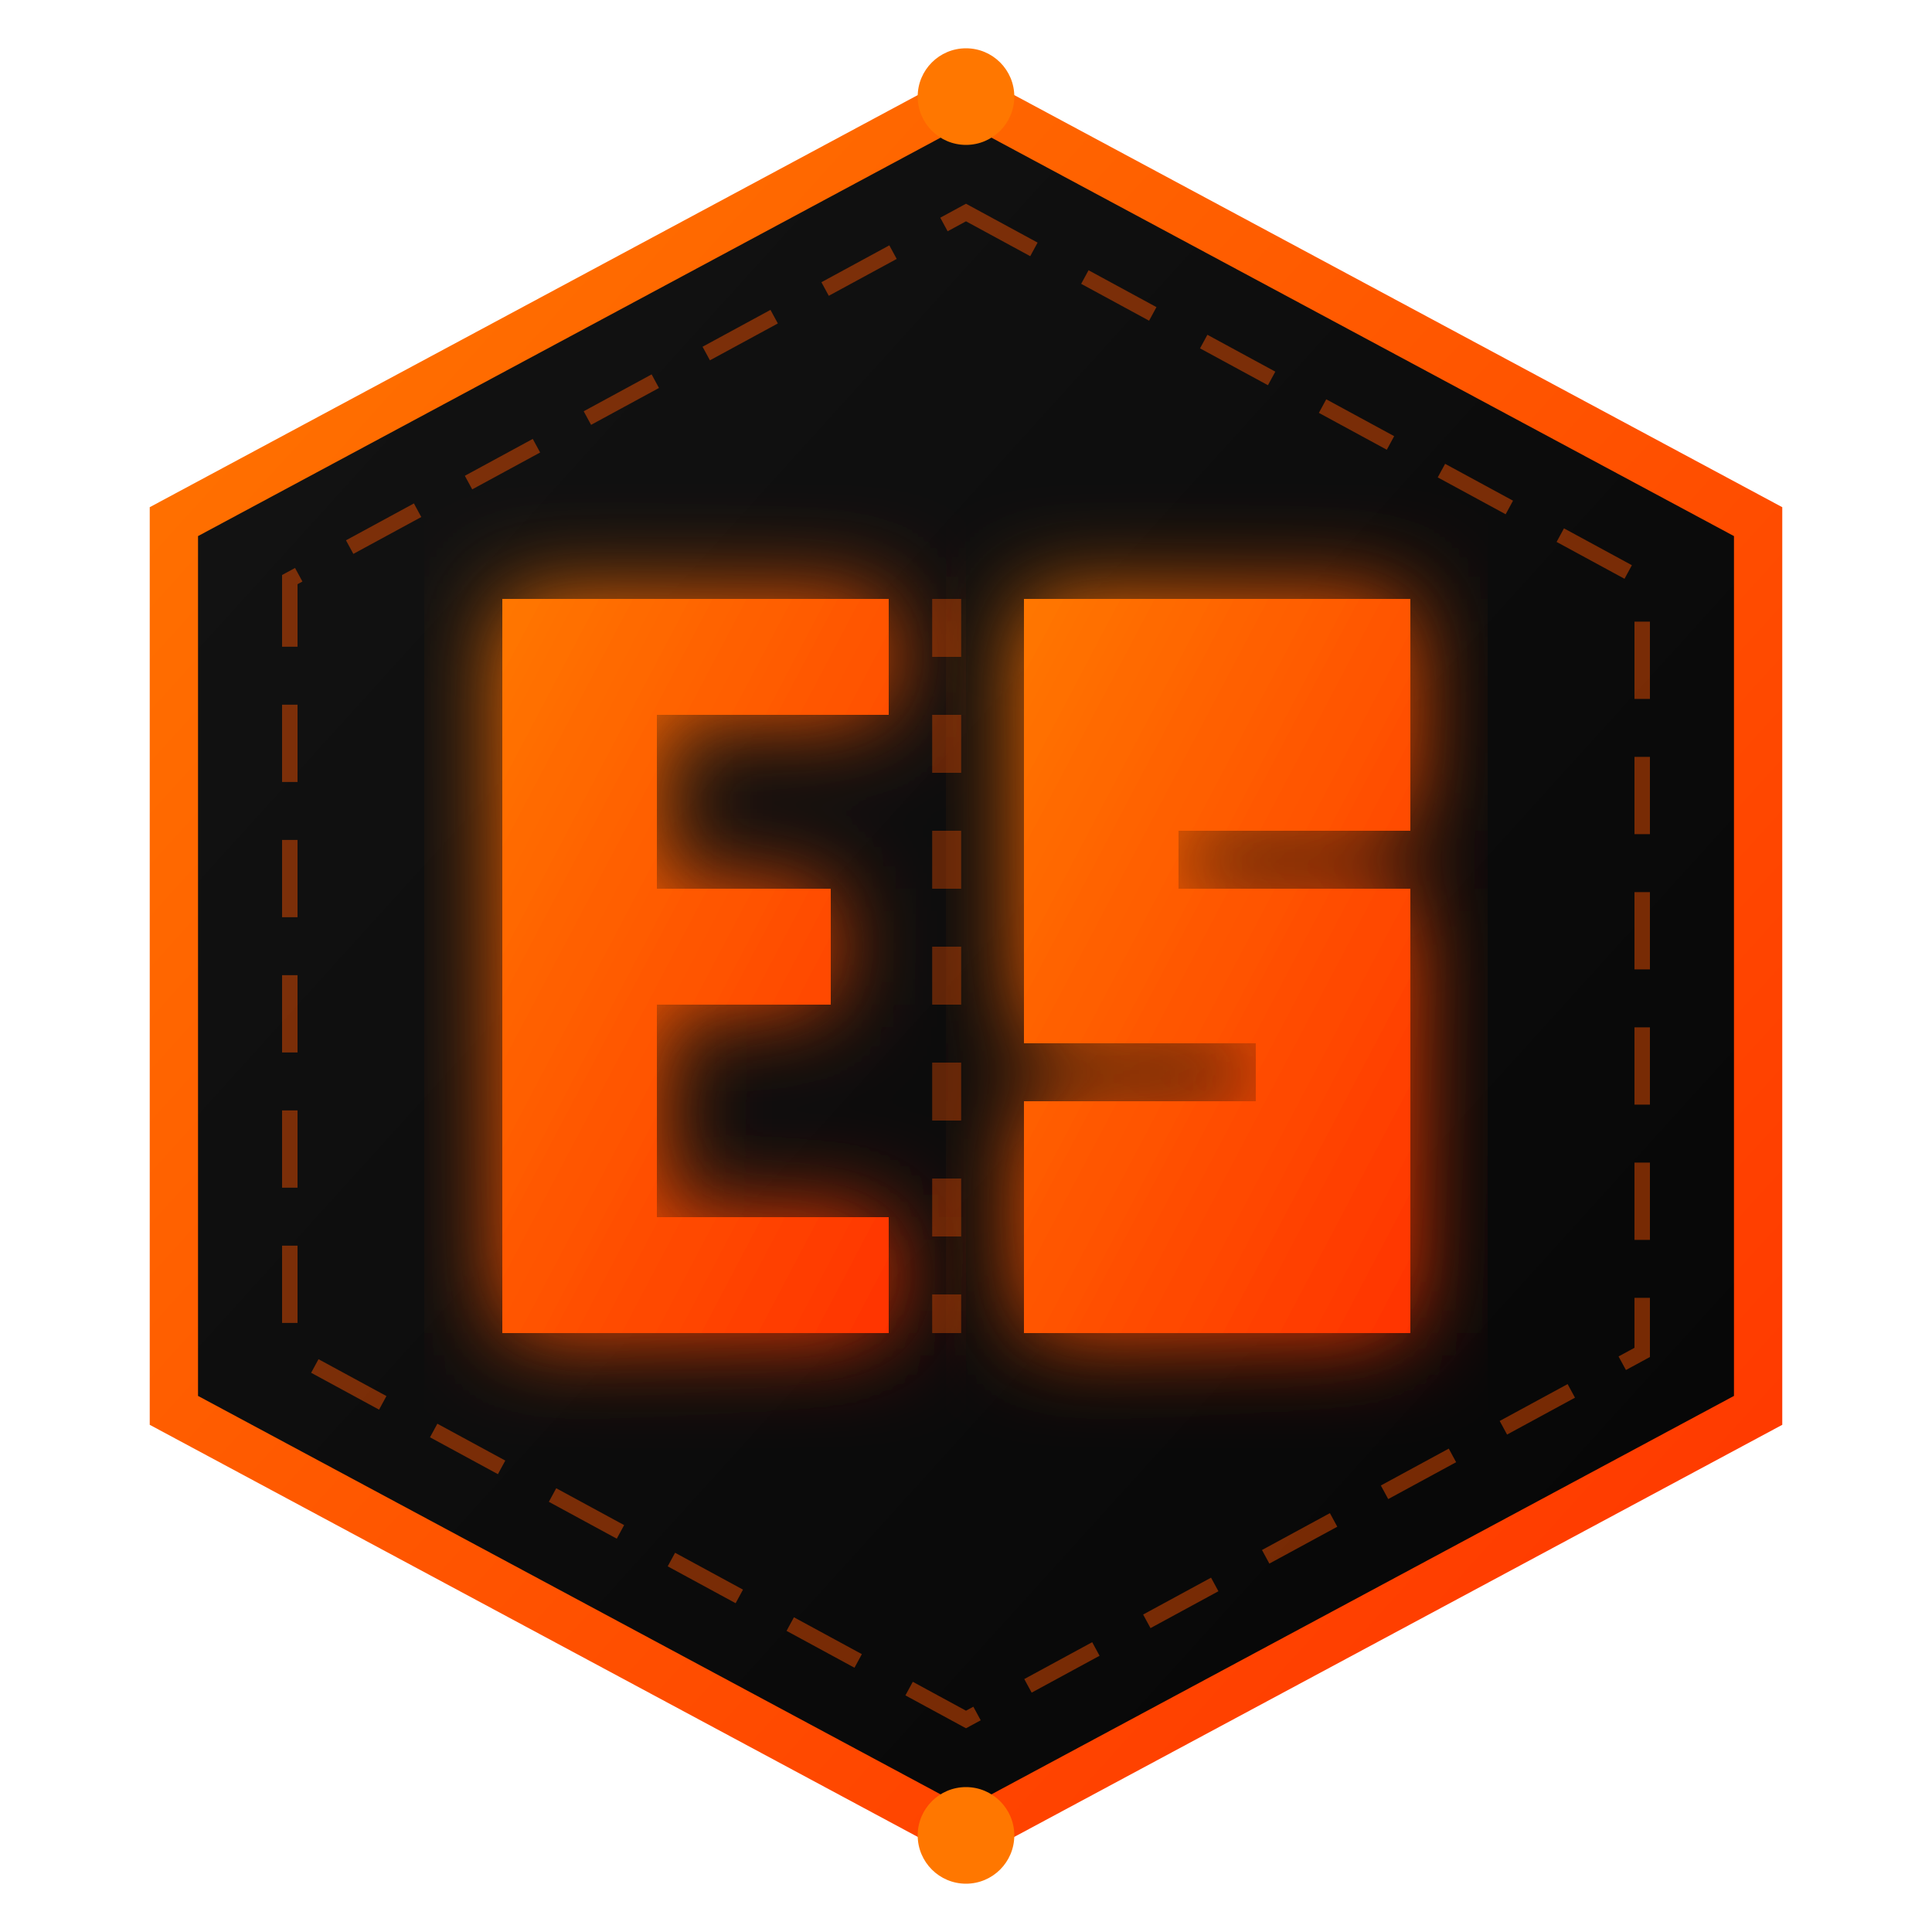
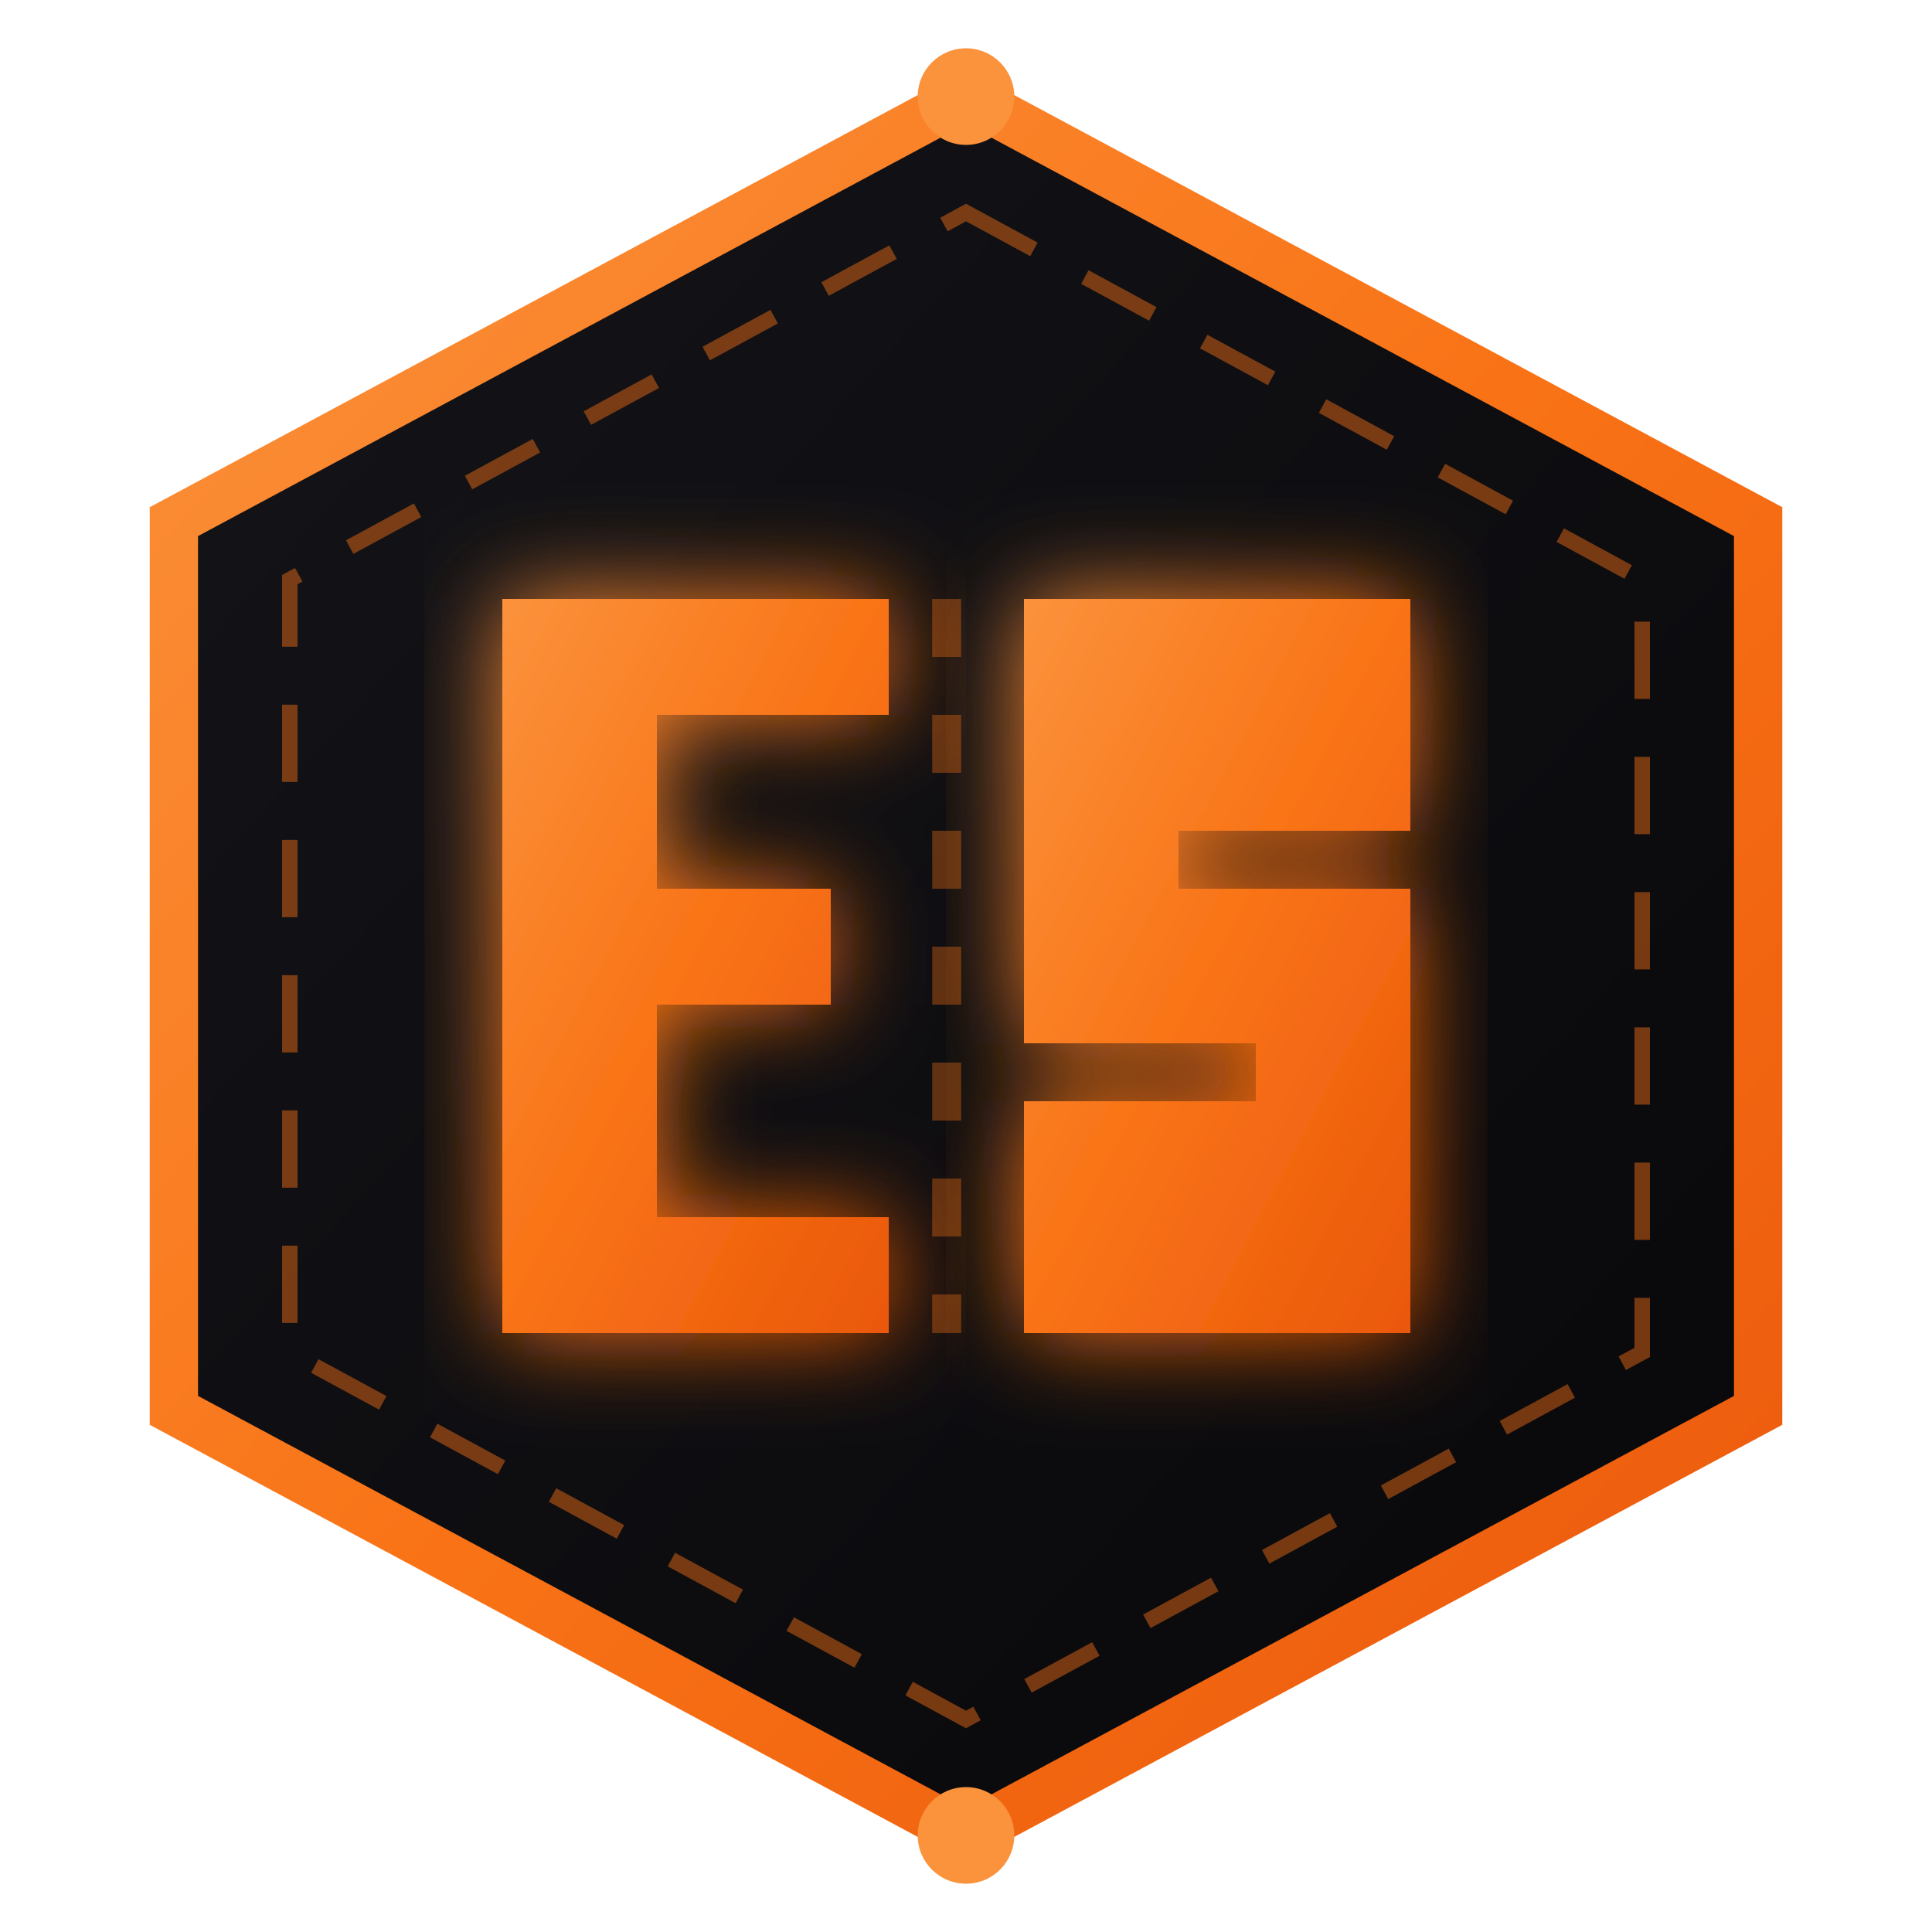
<svg xmlns="http://www.w3.org/2000/svg" viewBox="0 0 100 100" fill="none">
  <defs>
    <linearGradient id="esOrange" x1="0%" y1="0%" x2="100%" y2="100%">
-       <stop offset="0%" stop-color="#ff7700" />
-       <stop offset="50%" stop-color="#ff5500" />
-       <stop offset="100%" stop-color="#ff3300" />
+       <stop offset="0%" stop-color="#fb923c" />
+       <stop offset="50%" stop-color="#f97316" />
+       <stop offset="100%" stop-color="#ea580c" />
    </linearGradient>
    <linearGradient id="esDark" x1="0%" y1="0%" x2="100%" y2="100%">
-       <stop offset="0%" stop-color="#141414" />
-       <stop offset="100%" stop-color="#050505" />
+       <stop offset="0%" stop-color="#141419" />
+       <stop offset="100%" stop-color="#08080a" />
    </linearGradient>
    <filter id="esGlow" x="-20%" y="-20%" width="140%" height="140%">
      <feGaussianBlur stdDeviation="2.5" result="blur" />
      <feMerge>
        <feMergeNode in="blur" />
        <feMergeNode in="SourceGraphic" />
      </feMerge>
    </filter>
  </defs>
  <polygon points="50,5 91,27 91,73 50,95 9,73 9,27" fill="url(#esDark)" stroke="url(#esOrange)" stroke-width="2.5" />
-   <polygon points="50,11 85,30 85,70 50,89 15,70 15,30" stroke="#ff5500" stroke-width="0.8" stroke-dasharray="4,3" stroke-opacity="0.45" />
+   <polygon points="50,11 85,30 85,70 50,89 15,70 15,30" stroke="#f97316" stroke-width="0.8" stroke-dasharray="4,3" stroke-opacity="0.45" />
  <path d="M26 31 H46 V37 H34 V46 H43 V52 H34 V63 H46 V69 H26 Z" fill="url(#esOrange)" filter="url(#esGlow)" />
  <path d="M53 31 H73 V43 H61 V46 H73 V69 H53 V57 H65 V54 H53 Z" fill="url(#esOrange)" filter="url(#esGlow)" />
-   <circle cx="50" cy="5" r="2.5" fill="#ff7700" />
-   <circle cx="50" cy="95" r="2.5" fill="#ff7700" />
-   <line x1="49" y1="31" x2="49" y2="69" stroke="#ff5500" stroke-width="1.5" stroke-dasharray="3,3" stroke-opacity="0.35" />
+   <circle cx="50" cy="5" r="2.5" fill="#fb923c" />
+   <circle cx="50" cy="95" r="2.5" fill="#fb923c" />
+   <line x1="49" y1="31" x2="49" y2="69" stroke="#f97316" stroke-width="1.5" stroke-dasharray="3,3" stroke-opacity="0.35" />
</svg>
